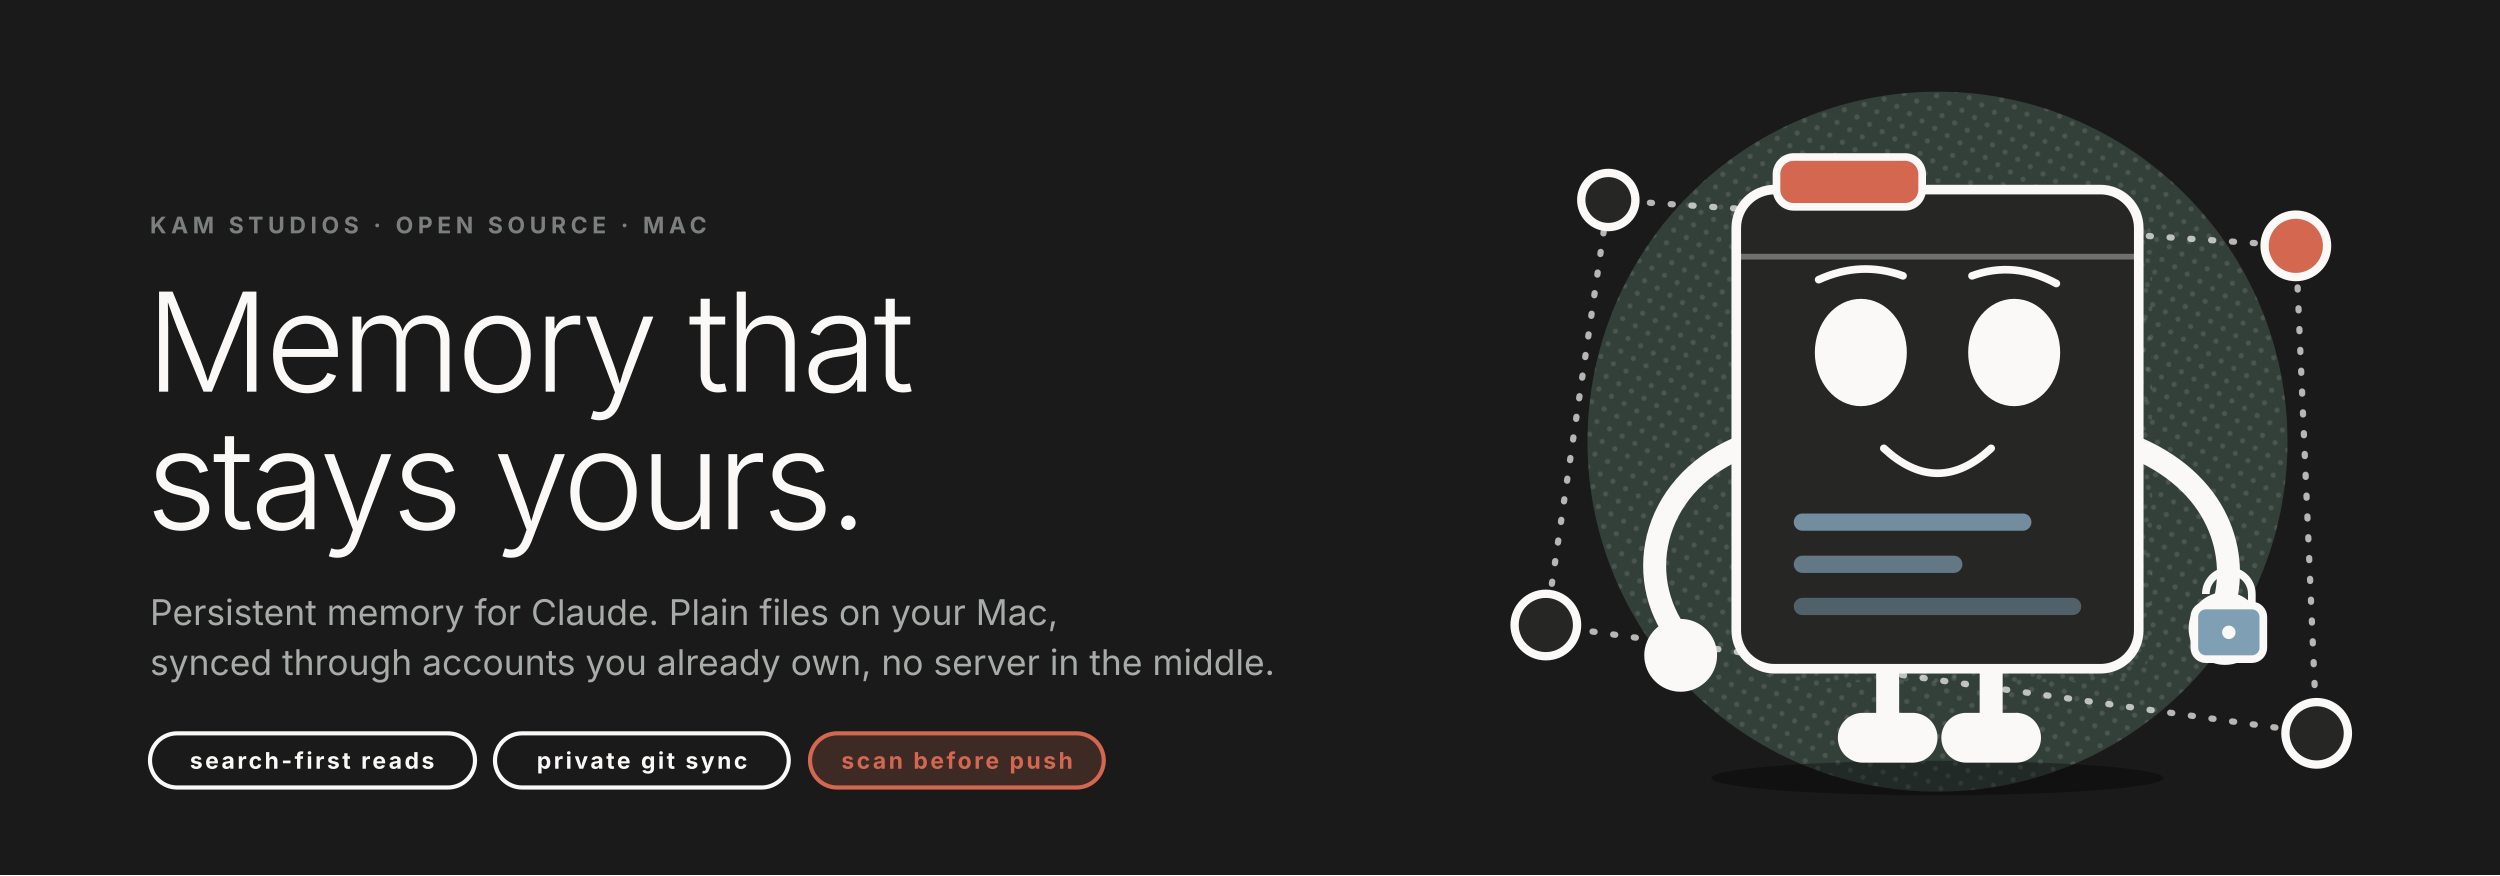
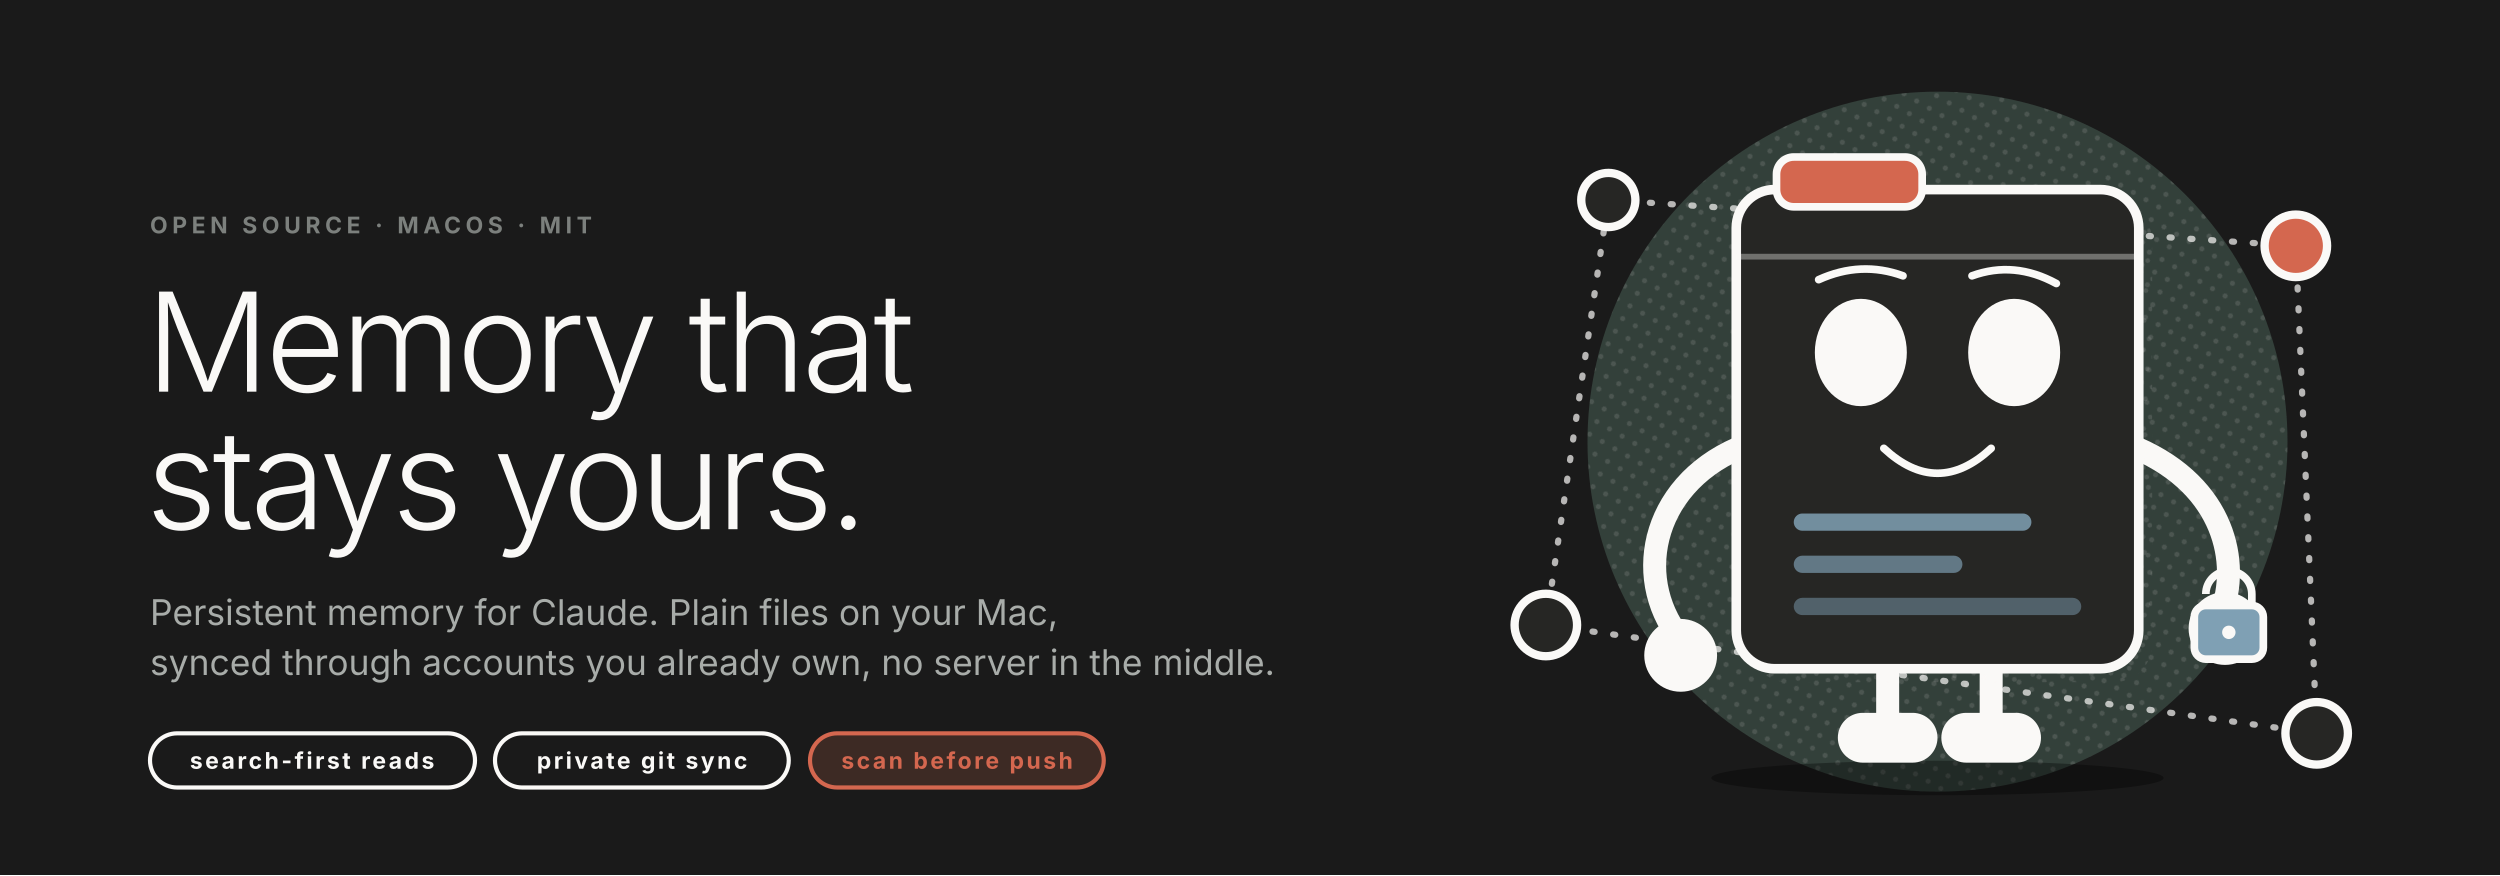
<svg xmlns="http://www.w3.org/2000/svg" viewBox="0 0 1200 420" width="1200" height="420" role="img" aria-label="setup-claude-memory: memory that stays yours. Persistent memory for Claude, kept in local files and synced through accounts you already own.">
  <defs>
    <pattern id="dots" width="7" height="7" patternUnits="userSpaceOnUse" patternTransform="rotate(30)">
      <circle cx="2" cy="2" r="1.25" fill="#FAF9F7" fill-opacity="0.12" />
    </pattern>
    <marker id="arrow" viewBox="0 0 10 10" refX="8.5" refY="5" markerWidth="7" markerHeight="7" orient="auto-start-reverse">
      <path d="M0,0 L10,5 L0,10 z" fill="#7FA0B4" />
    </marker>
    <marker id="arrowInk" viewBox="0 0 10 10" refX="8.5" refY="5" markerWidth="7" markerHeight="7" orient="auto-start-reverse">
      <path d="M0,0 L10,5 L0,10 z" fill="#FAF9F7" />
    </marker>
  </defs>
  <rect width="1200" height="420" fill="#1A1A1A" />
-   <text x="72" y="112" font-family="Manrope, Inter, -apple-system, 'Helvetica Neue', Helvetica, Arial, sans-serif" font-size="11" font-weight="700" fill="#7C807D" text-anchor="start" letter-spacing="2.2" opacity="1">KAM STUDIOS  ·  OPEN SOURCE  ·  MAC</text>
+   <text x="72" y="112" font-family="Manrope, Inter, -apple-system, 'Helvetica Neue', Helvetica, Arial, sans-serif" font-size="11" font-weight="700" fill="#7C807D" text-anchor="start" letter-spacing="2.2" opacity="1">OPEN SOURCE  ·  MACOS  ·  MIT</text>
  <text x="70" y="188" font-family="Manrope, Inter, -apple-system, 'Helvetica Neue', Helvetica, Arial, sans-serif" font-size="66" font-weight="300" fill="#FAF9F7" text-anchor="start" letter-spacing="-2" opacity="1">Memory that</text>
  <text x="70" y="254" font-family="Manrope, Inter, -apple-system, 'Helvetica Neue', Helvetica, Arial, sans-serif" font-size="66" font-weight="300" fill="#FAF9F7" text-anchor="start" letter-spacing="-2" opacity="1">stays yours.</text>
  <text x="72" y="300" font-family="Manrope, Inter, -apple-system, 'Helvetica Neue', Helvetica, Arial, sans-serif" font-size="17" font-weight="400" fill="#A8ACA9" text-anchor="start" letter-spacing="0" opacity="1">Persistent memory for Claude. Plain files on your Mac,</text>
  <text x="72" y="324" font-family="Manrope, Inter, -apple-system, 'Helvetica Neue', Helvetica, Arial, sans-serif" font-size="17" font-weight="400" fill="#A8ACA9" text-anchor="start" letter-spacing="0" opacity="1">synced through accounts you already own, no server in the middle.</text>
  <rect x="72" y="352" width="156" height="26" rx="13.0" fill="none" stroke="#FAF9F7" stroke-width="2" />
  <text x="149.8" y="369.0" font-family="Manrope, Inter, -apple-system, 'Helvetica Neue', Helvetica, Arial, sans-serif" font-size="11" font-weight="700" fill="#FAF9F7" text-anchor="middle" letter-spacing="1.2" opacity="1">search-first reads</text>
  <rect x="237.6" y="352" width="141" height="26" rx="13.0" fill="none" stroke="#FAF9F7" stroke-width="2" />
  <text x="308.2" y="369.0" font-family="Manrope, Inter, -apple-system, 'Helvetica Neue', Helvetica, Arial, sans-serif" font-size="11" font-weight="700" fill="#FAF9F7" text-anchor="middle" letter-spacing="1.2" opacity="1">private git sync</text>
  <rect x="388.8" y="352" width="141" height="26" rx="13.0" fill="#3D2A24" stroke="#D4674F" stroke-width="2" />
  <text x="459.4" y="369.0" font-family="Manrope, Inter, -apple-system, 'Helvetica Neue', Helvetica, Arial, sans-serif" font-size="11" font-weight="700" fill="#D4674F" text-anchor="middle" letter-spacing="1.2" opacity="1">scan before push</text>
  <circle cx="930" cy="212" r="168" fill="#33403A" />
  <circle cx="930" cy="212" r="168" fill="url(#dots)" />
  <line x1="772" y1="96" x2="1102" y2="118" stroke="#FAF9F7" stroke-width="3" stroke-dasharray="1 9" stroke-linecap="round" stroke-opacity="0.7" />
  <line x1="1102" y1="118" x2="1112" y2="352" stroke="#FAF9F7" stroke-width="3" stroke-dasharray="1 9" stroke-linecap="round" stroke-opacity="0.7" />
  <line x1="1112" y1="352" x2="742" y2="300" stroke="#FAF9F7" stroke-width="3" stroke-dasharray="1 9" stroke-linecap="round" stroke-opacity="0.7" />
  <line x1="742" y1="300" x2="772" y2="96" stroke="#FAF9F7" stroke-width="3" stroke-dasharray="1 9" stroke-linecap="round" stroke-opacity="0.7" />
  <circle cx="772" cy="96" r="13" fill="#262624" stroke="#FAF9F7" stroke-width="4" />
  <circle cx="1102" cy="118" r="15" fill="#D4674F" stroke="#FAF9F7" stroke-width="4" />
  <circle cx="1112" cy="352" r="15" fill="#262624" stroke="#FAF9F7" stroke-width="4" />
  <circle cx="742" cy="300" r="15" fill="#262624" stroke="#FAF9F7" stroke-width="4" />
  <g transform="translate(930,206) scale(0.92)">
    <ellipse cx="0" cy="182" rx="118" ry="9" fill="#000000" fill-opacity="0.35" />
    <rect x="-32" y="118" width="12" height="44" rx="6" fill="#FAF9F7" />
    <rect x="-50" y="150" width="48" height="22" rx="11" fill="#FAF9F7" stroke="#FAF9F7" stroke-width="4" />
    <line x1="-42" y1="160" x2="-10" y2="160" stroke="#FAF9F7" stroke-width="2.5" stroke-linecap="round" />
    <rect x="22" y="118" width="12" height="44" rx="6" fill="#FAF9F7" />
    <rect x="4" y="150" width="48" height="22" rx="11" fill="#FAF9F7" stroke="#FAF9F7" stroke-width="4" />
    <line x1="12" y1="160" x2="44" y2="160" stroke="#FAF9F7" stroke-width="2.5" stroke-linecap="round" />
    <path d="M-104,10 C-150,30 -160,80 -132,112" fill="none" stroke="#FAF9F7" stroke-width="12" stroke-linecap="round" />
    <path d="M104,10 C150,30 158,70 148,96" fill="none" stroke="#FAF9F7" stroke-width="12" stroke-linecap="round" />
    <circle cx="-134" cy="118" r="17" fill="#FAF9F7" stroke="#FAF9F7" stroke-width="4" />
    <circle cx="150" cy="104" r="17" fill="#FAF9F7" stroke="#FAF9F7" stroke-width="4" />
    <path d="M140,86 a12,12 0 0 1 24,0 v8" fill="none" stroke="#FAF9F7" stroke-width="4" />
    <rect x="134" y="92" width="36" height="28" rx="6" fill="#7FA0B4" stroke="#FAF9F7" stroke-width="4" />
    <circle cx="152" cy="106" r="3.5" fill="#FAF9F7" />
    <rect x="-98" y="-118" width="210" height="250" rx="20" fill="url(#dots)" />
    <rect x="-105" y="-125" width="210" height="250" rx="20" fill="#262624" stroke="#FAF9F7" stroke-width="5" />
    <rect x="-84" y="-142" width="76" height="26" rx="9" fill="#D4674F" stroke="#FAF9F7" stroke-width="4" />
    <line x1="-105" y1="-90" x2="105" y2="-90" stroke="#FAF9F7" stroke-width="3" stroke-opacity="0.35" />
    <ellipse cx="-40" cy="-40" rx="22" ry="26" fill="#FAF9F7" stroke="#FAF9F7" stroke-width="4" />
    <circle cx="-34" cy="-36" r="9" fill="#FAF9F7" />
    <circle cx="-31" cy="-40" r="3" fill="#FAF9F7" />
    <ellipse cx="40" cy="-40" rx="22" ry="26" fill="#FAF9F7" stroke="#FAF9F7" stroke-width="4" />
    <circle cx="46" cy="-36" r="9" fill="#FAF9F7" />
    <circle cx="49" cy="-40" r="3" fill="#FAF9F7" />
    <path d="M-62,-78 q22,-10 44,-2" fill="none" stroke="#FAF9F7" stroke-width="4" stroke-linecap="round" />
    <path d="M18,-80 q22,-8 44,4" fill="none" stroke="#FAF9F7" stroke-width="4" stroke-linecap="round" />
    <path d="M-28,10 q28,26 56,0" fill="none" stroke="#FAF9F7" stroke-width="4" stroke-linecap="round" />
    <rect x="-75" y="44" width="124" height="9" rx="4.5" fill="#7FA0B4" fill-opacity="0.85" />
    <rect x="-75" y="66" width="88" height="9" rx="4.5" fill="#7FA0B4" fill-opacity="0.67" />
    <rect x="-75" y="88" width="150" height="9" rx="4.5" fill="#7FA0B4" fill-opacity="0.49" />
  </g>
</svg>
